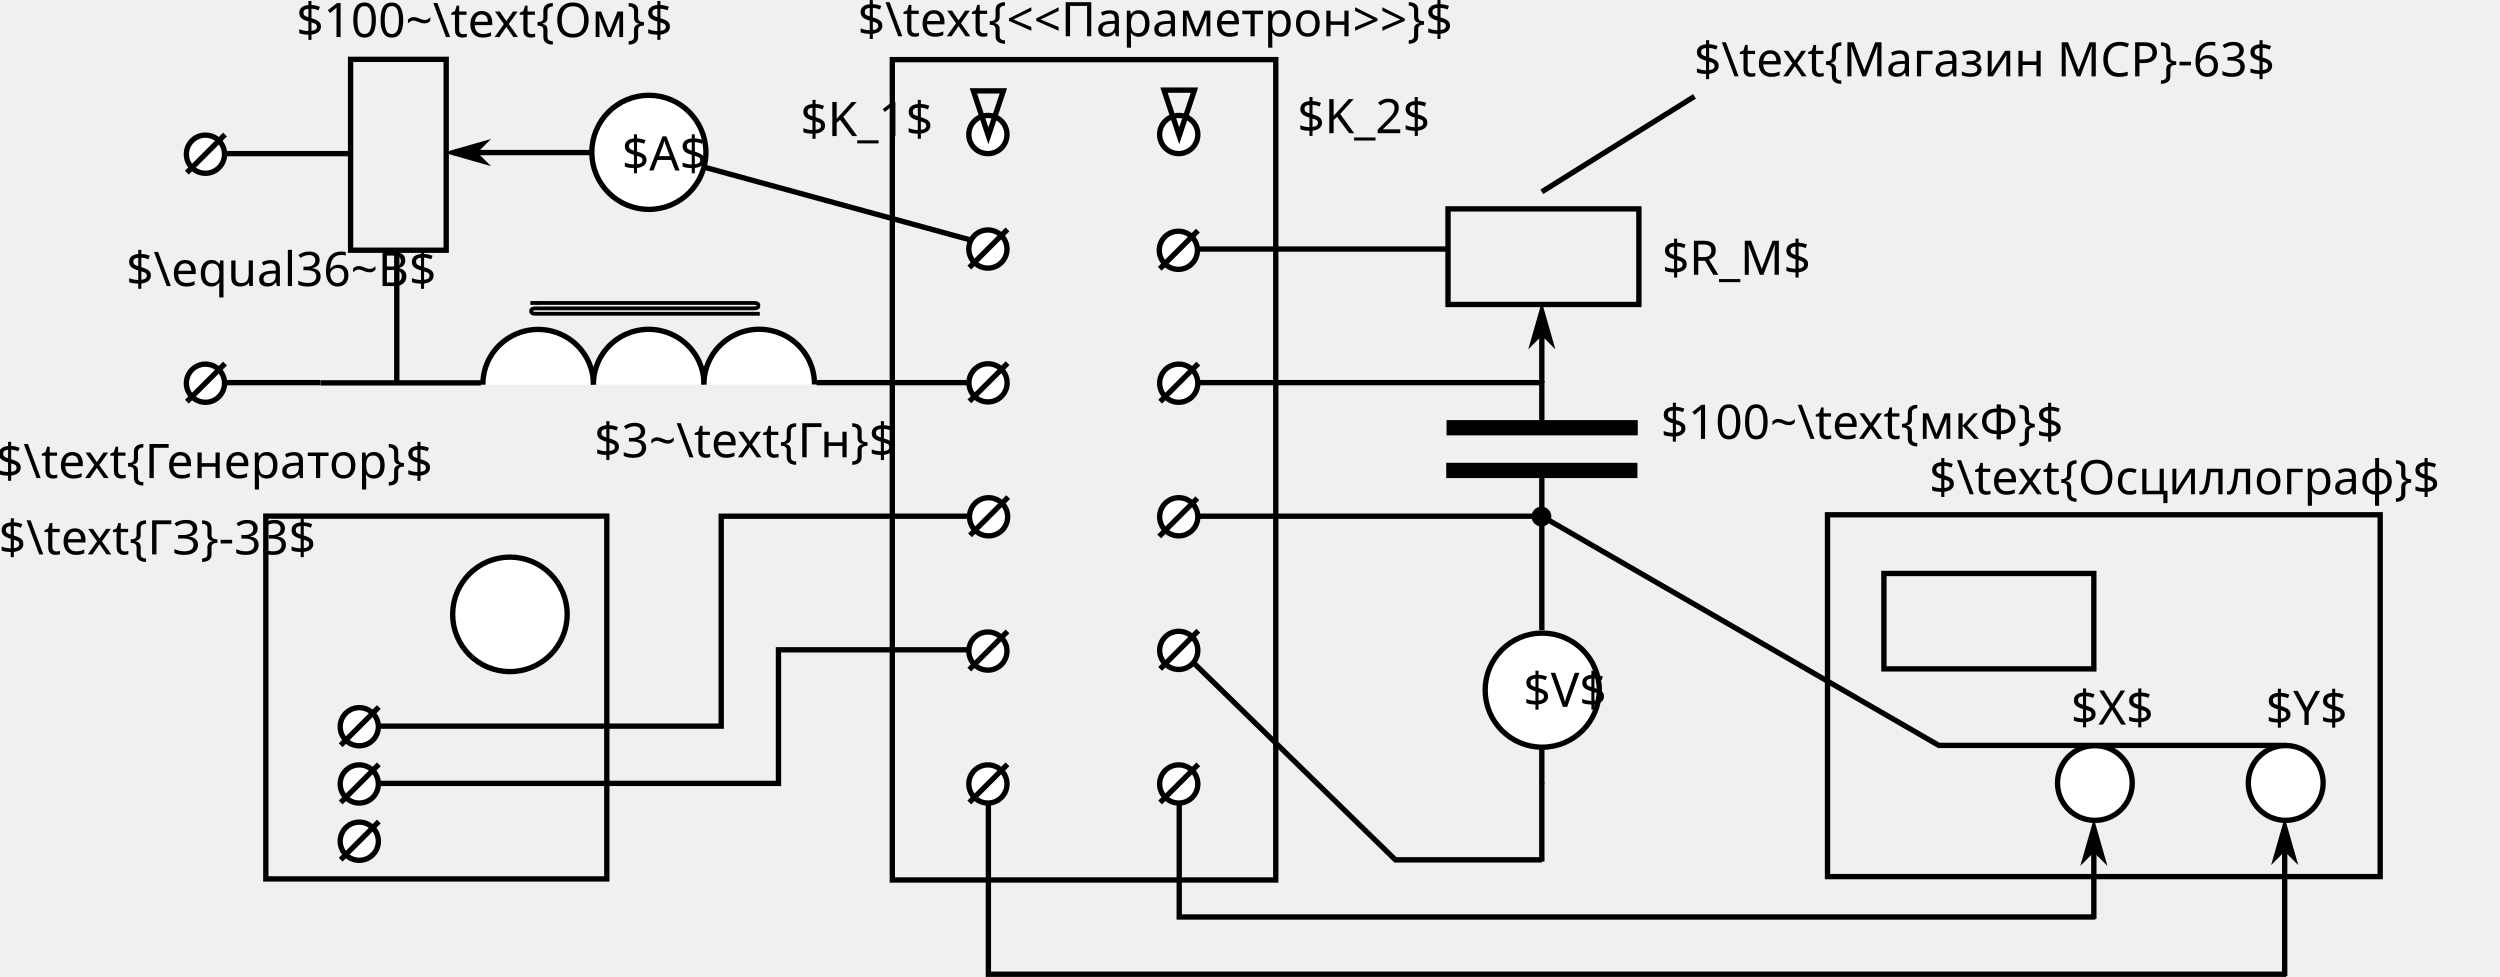
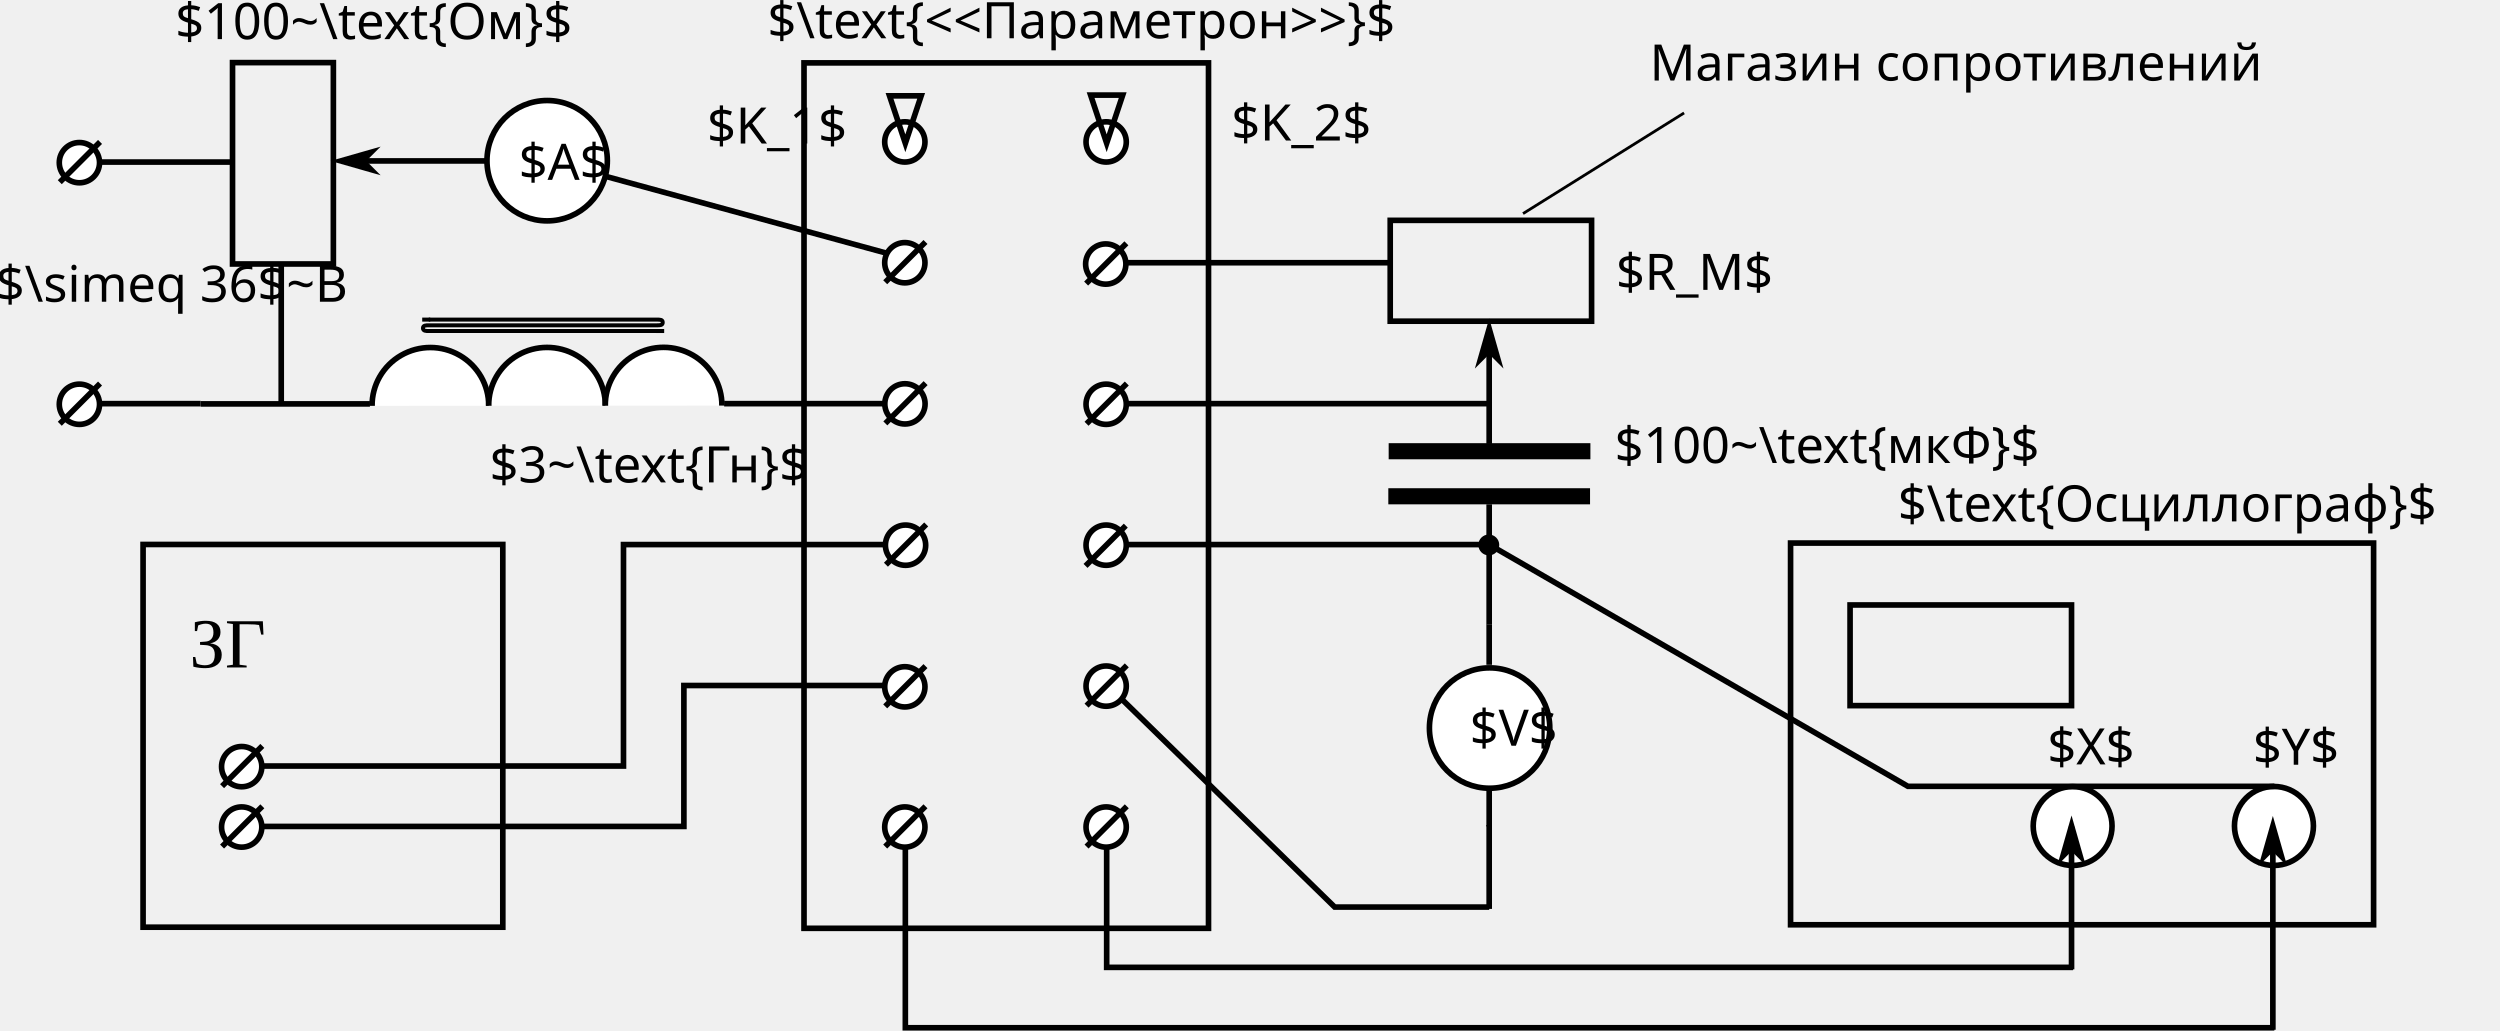
- <svg xmlns="http://www.w3.org/2000/svg" width="131.987mm" height="51.536mm" viewBox="0 0 467.672 182.607" id="svg7594" version="1.1">
+ <svg xmlns="http://www.w3.org/2000/svg" width="125.114mm" height="51.576mm" viewBox="0 0 443.318 182.748" id="svg7594" version="1.1">
  <defs id="defs7596">
    <marker style="overflow:visible" id="marker10371" refX="0" refY="0" orient="auto">
      <path transform="matrix(-0.4,0,0,-0.4,-4,0)" style="fill:#000000;fill-opacity:1;fill-rule:evenodd;stroke:#000000;stroke-width:1pt;stroke-opacity:1" d="M 0,0 5,-5 -12.5,0 5,5 0,0 Z" id="path10373" />
    </marker>
    <marker orient="auto" refY="0" refX="0" id="marker10339" style="overflow:visible">
      <path id="path10341" d="M 0,0 5,-5 -12.5,0 5,5 0,0 Z" style="fill:#000000;fill-opacity:1;fill-rule:evenodd;stroke:#000000;stroke-width:1pt;stroke-opacity:1" transform="matrix(-0.4,0,0,-0.4,-4,0)" />
    </marker>
    <marker orient="auto" refY="0" refX="0" id="marker9867" style="overflow:visible">
      <path id="path9869" d="M 0,0 5,-5 -12.5,0 5,5 0,0 Z" style="fill:#000000;fill-opacity:1;fill-rule:evenodd;stroke:#000000;stroke-width:1pt;stroke-opacity:1" transform="matrix(-0.4,0,0,-0.4,-4,0)" />
    </marker>
    <marker style="overflow:visible" id="marker9456" refX="0" refY="0" orient="auto">
      <path transform="matrix(-0.4,0,0,-0.4,-4,0)" style="fill:#000000;fill-opacity:1;fill-rule:evenodd;stroke:#000000;stroke-width:1pt;stroke-opacity:1" d="M 0,0 5,-5 -12.5,0 5,5 0,0 Z" id="path9458" />
    </marker>
    <marker orient="auto" refY="0" refX="0" id="Arrow1Mend" style="overflow:visible">
      <path id="path5498" d="M 0,0 5,-5 -12.5,0 5,5 0,0 Z" style="fill:#000000;fill-opacity:1;fill-rule:evenodd;stroke:#000000;stroke-width:1pt;stroke-opacity:1" transform="matrix(-0.4,0,0,-0.4,-4,0)" />
    </marker>
  </defs>
-   <g id="layer1" transform="translate(4.79262,-135.2579)">
+   <g id="layer1" transform="translate(-19.56147,-135.2579)">
    <path style="fill:none;fill-rule:evenodd;stroke:#000000;stroke-width:1;stroke-linecap:butt;stroke-linejoin:miter;stroke-miterlimit:4;stroke-dasharray:none;stroke-opacity:1" d="m 162.134,146.408 71.728,0 0,153.464 -71.728,0 z" id="path8182" />
    <circle style="opacity:1;fill:#ffffff;fill-opacity:1;stroke:#000000;stroke-width:1;stroke-linejoin:miter;stroke-miterlimit:4;stroke-dasharray:none;stroke-dashoffset:0;stroke-opacity:1" id="path8184" cx="180.013" cy="181.845" r="3.57" />
-     <path style="fill:none;fill-rule:evenodd;stroke:#000000;stroke-width:1;stroke-linecap:butt;stroke-linejoin:miter;stroke-opacity:1;stroke-miterlimit:4;stroke-dasharray:none" d="m 176.533,185.307 7.14,-7.14" id="path8186" />
+     <path style="fill:none;fill-rule:evenodd;stroke:#000000;stroke-width:1;stroke-linecap:butt;stroke-linejoin:miter;stroke-miterlimit:4;stroke-dasharray:none;stroke-opacity:1" d="m 176.533,185.307 7.14,-7.14" id="path8186" />
    <circle style="opacity:1;fill:#ffffff;fill-opacity:1;stroke:#000000;stroke-width:1;stroke-linejoin:miter;stroke-miterlimit:4;stroke-dasharray:none;stroke-dashoffset:0;stroke-opacity:1" id="path8184-9" cx="180.035" cy="206.874" r="3.57" />
-     <path style="fill:none;fill-rule:evenodd;stroke:#000000;stroke-width:1;stroke-linecap:butt;stroke-linejoin:miter;stroke-opacity:1;stroke-miterlimit:4;stroke-dasharray:none" d="m 176.555,210.336 7.14,-7.14" id="path8186-7" />
+     <path style="fill:none;fill-rule:evenodd;stroke:#000000;stroke-width:1;stroke-linecap:butt;stroke-linejoin:miter;stroke-miterlimit:4;stroke-dasharray:none;stroke-opacity:1" d="m 176.555,210.336 7.14,-7.14" id="path8186-7" />
    <circle style="opacity:1;fill:#ffffff;fill-opacity:1;stroke:#000000;stroke-width:1;stroke-linejoin:miter;stroke-miterlimit:4;stroke-dasharray:none;stroke-dashoffset:0;stroke-opacity:1" id="path8184-3" cx="180.14" cy="231.933" r="3.57" />
-     <path style="fill:none;fill-rule:evenodd;stroke:#000000;stroke-width:1;stroke-linecap:butt;stroke-linejoin:miter;stroke-opacity:1;stroke-miterlimit:4;stroke-dasharray:none" d="m 176.661,235.395 7.14,-7.14" id="path8186-6" />
+     <path style="fill:none;fill-rule:evenodd;stroke:#000000;stroke-width:1;stroke-linecap:butt;stroke-linejoin:miter;stroke-miterlimit:4;stroke-dasharray:none;stroke-opacity:1" d="m 176.661,235.395 7.14,-7.14" id="path8186-6" />
    <circle style="opacity:1;fill:#ffffff;fill-opacity:1;stroke:#000000;stroke-width:1;stroke-linejoin:miter;stroke-miterlimit:4;stroke-dasharray:none;stroke-dashoffset:0;stroke-opacity:1" id="path8184-1" cx="180.013" cy="257.051" r="3.57" />
-     <path style="fill:none;fill-rule:evenodd;stroke:#000000;stroke-width:1;stroke-linecap:butt;stroke-linejoin:miter;stroke-opacity:1;stroke-miterlimit:4;stroke-dasharray:none" d="m 176.533,260.513 7.14,-7.14" id="path8186-2" />
+     <path style="fill:none;fill-rule:evenodd;stroke:#000000;stroke-width:1;stroke-linecap:butt;stroke-linejoin:miter;stroke-miterlimit:4;stroke-dasharray:none;stroke-opacity:1" d="m 176.533,260.513 7.14,-7.14" id="path8186-2" />
    <circle style="opacity:1;fill:#ffffff;fill-opacity:1;stroke:#000000;stroke-width:1;stroke-linejoin:miter;stroke-miterlimit:4;stroke-dasharray:none;stroke-dashoffset:0;stroke-opacity:1" id="path8184-93" cx="180.013" cy="281.913" r="3.57" />
-     <path style="fill:none;fill-rule:evenodd;stroke:#000000;stroke-width:1;stroke-linecap:butt;stroke-linejoin:miter;stroke-opacity:1;stroke-miterlimit:4;stroke-dasharray:none" d="m 176.533,285.376 7.14,-7.14" id="path8186-1" />
+     <path style="fill:none;fill-rule:evenodd;stroke:#000000;stroke-width:1;stroke-linecap:butt;stroke-linejoin:miter;stroke-miterlimit:4;stroke-dasharray:none;stroke-opacity:1" d="m 176.533,285.376 7.14,-7.14" id="path8186-1" />
    <circle style="opacity:1;fill:#ffffff;fill-opacity:1;stroke:#000000;stroke-width:1;stroke-linejoin:miter;stroke-miterlimit:4;stroke-dasharray:none;stroke-dashoffset:0;stroke-opacity:1" id="path8184-94" cx="215.641" cy="182.079" r="3.57" />
-     <path style="fill:none;fill-rule:evenodd;stroke:#000000;stroke-width:1;stroke-linecap:butt;stroke-linejoin:miter;stroke-opacity:1;stroke-miterlimit:4;stroke-dasharray:none" d="m 212.161,185.541 7.14,-7.14" id="path8186-78" />
+     <path style="fill:none;fill-rule:evenodd;stroke:#000000;stroke-width:1;stroke-linecap:butt;stroke-linejoin:miter;stroke-miterlimit:4;stroke-dasharray:none;stroke-opacity:1" d="m 212.161,185.541 7.14,-7.14" id="path8186-78" />
    <circle style="opacity:1;fill:#ffffff;fill-opacity:1;stroke:#000000;stroke-width:1;stroke-linejoin:miter;stroke-miterlimit:4;stroke-dasharray:none;stroke-dashoffset:0;stroke-opacity:1" id="path8184-4" cx="215.713" cy="206.943" r="3.57" />
-     <path style="fill:none;fill-rule:evenodd;stroke:#000000;stroke-width:1;stroke-linecap:butt;stroke-linejoin:miter;stroke-opacity:1;stroke-miterlimit:4;stroke-dasharray:none" d="m 212.233,210.405 7.14,-7.14" id="path8186-5" />
+     <path style="fill:none;fill-rule:evenodd;stroke:#000000;stroke-width:1;stroke-linecap:butt;stroke-linejoin:miter;stroke-miterlimit:4;stroke-dasharray:none;stroke-opacity:1" d="m 212.233,210.405 7.14,-7.14" id="path8186-5" />
    <circle style="opacity:1;fill:#ffffff;fill-opacity:1;stroke:#000000;stroke-width:1;stroke-linejoin:miter;stroke-miterlimit:4;stroke-dasharray:none;stroke-dashoffset:0;stroke-opacity:1" id="path8184-0" cx="-215.713" cy="-231.93" r="3.57" transform="scale(-1,-1)" />
-     <path style="fill:none;fill-rule:evenodd;stroke:#000000;stroke-width:1;stroke-linecap:butt;stroke-linejoin:miter;stroke-opacity:1;stroke-miterlimit:4;stroke-dasharray:none" d="m 219.193,228.468 -7.14,7.14" id="path8186-3" />
+     <path style="fill:none;fill-rule:evenodd;stroke:#000000;stroke-width:1;stroke-linecap:butt;stroke-linejoin:miter;stroke-miterlimit:4;stroke-dasharray:none;stroke-opacity:1" d="m 219.193,228.468 -7.14,7.14" id="path8186-3" />
    <circle style="opacity:1;fill:#ffffff;fill-opacity:1;stroke:#000000;stroke-width:1;stroke-linejoin:miter;stroke-miterlimit:4;stroke-dasharray:none;stroke-dashoffset:0;stroke-opacity:1" id="path8184-6" cx="215.713" cy="256.923" r="3.57" />
-     <path style="fill:none;fill-rule:evenodd;stroke:#000000;stroke-width:1;stroke-linecap:butt;stroke-linejoin:miter;stroke-opacity:1;stroke-miterlimit:4;stroke-dasharray:none" d="m 212.233,260.385 7.14,-7.14" id="path8186-10" />
+     <path style="fill:none;fill-rule:evenodd;stroke:#000000;stroke-width:1;stroke-linecap:butt;stroke-linejoin:miter;stroke-miterlimit:4;stroke-dasharray:none;stroke-opacity:1" d="m 212.233,260.385 7.14,-7.14" id="path8186-10" />
    <circle style="opacity:1;fill:#ffffff;fill-opacity:1;stroke:#000000;stroke-width:1;stroke-linejoin:miter;stroke-miterlimit:4;stroke-dasharray:none;stroke-dashoffset:0;stroke-opacity:1" id="path8184-63" cx="215.713" cy="281.913" r="3.57" />
-     <path style="fill:none;fill-rule:evenodd;stroke:#000000;stroke-width:1;stroke-linecap:butt;stroke-linejoin:miter;stroke-opacity:1;stroke-miterlimit:4;stroke-dasharray:none" d="m 212.233,285.376 7.14,-7.14" id="path8186-20" />
+     <path style="fill:none;fill-rule:evenodd;stroke:#000000;stroke-width:1;stroke-linecap:butt;stroke-linejoin:miter;stroke-miterlimit:4;stroke-dasharray:none;stroke-opacity:1" d="m 212.233,285.376 7.14,-7.14" id="path8186-20" />
    <circle style="opacity:1;fill:#ffffff;fill-opacity:1;stroke:#000000;stroke-width:1;stroke-linejoin:miter;stroke-miterlimit:4;stroke-dasharray:none;stroke-dashoffset:0;stroke-opacity:1" id="path8184-61" cx="180.013" cy="160.425" r="3.57" />
    <circle style="opacity:1;fill:#ffffff;fill-opacity:1;stroke:#000000;stroke-width:1;stroke-linejoin:miter;stroke-miterlimit:4;stroke-dasharray:none;stroke-dashoffset:0;stroke-opacity:1" id="path8184-5" cx="215.713" cy="160.425" r="3.57" />
    <path style="fill:none;fill-rule:evenodd;stroke:#000000;stroke-width:1;stroke-linecap:butt;stroke-linejoin:miter;stroke-miterlimit:4;stroke-dasharray:none;stroke-opacity:1" d="m 180.103,160.667 2.805,-8.414 -5.609,0 z" id="path8291" />
    <path style="fill:none;fill-rule:evenodd;stroke:#000000;stroke-width:1;stroke-linecap:butt;stroke-linejoin:miter;stroke-miterlimit:4;stroke-dasharray:none;stroke-opacity:1" d="m 215.803,160.654 2.844,-8.533 -5.689,0 z" id="path8293" />
-     <path style="fill:none;fill-rule:evenodd;stroke:#000000;stroke-width:1;stroke-linecap:butt;stroke-linejoin:miter;stroke-opacity:1;stroke-miterlimit:4;stroke-dasharray:none" d="m 108.722,231.806 -63.789,0 0,67.869 63.789,0 z" id="path8295" />
-     <circle style="opacity:1;fill:#ffffff;fill-opacity:1;stroke:#000000;stroke-width:1;stroke-linejoin:miter;stroke-miterlimit:4;stroke-dasharray:none;stroke-dashoffset:0;stroke-opacity:1" id="path8297" cx="90.597" cy="250.185" r="10.71" />
-     <circle style="opacity:1;fill:#ffffff;fill-opacity:1;stroke:#000000;stroke-width:1;stroke-linejoin:miter;stroke-miterlimit:4;stroke-dasharray:none;stroke-dashoffset:0;stroke-opacity:1" id="path8184-93-6" cx="62.418" cy="292.623" r="3.57" />
-     <path style="fill:none;fill-rule:evenodd;stroke:#000000;stroke-width:1;stroke-linecap:butt;stroke-linejoin:miter;stroke-opacity:1;stroke-miterlimit:4;stroke-dasharray:none" d="m 58.939,296.086 7.14,-7.14" id="path8186-1-5" />
+     <path style="fill:none;fill-rule:evenodd;stroke:#000000;stroke-width:1;stroke-linecap:butt;stroke-linejoin:miter;stroke-miterlimit:4;stroke-dasharray:none;stroke-opacity:1" d="m 108.722,231.806 -63.789,0 0,67.869 63.789,0 z" id="path8295" />
    <circle style="opacity:1;fill:#ffffff;fill-opacity:1;stroke:#000000;stroke-width:1;stroke-linejoin:miter;stroke-miterlimit:4;stroke-dasharray:none;stroke-dashoffset:0;stroke-opacity:1" id="path8184-93-69" cx="62.418" cy="281.913" r="3.57" />
-     <path style="fill:none;fill-rule:evenodd;stroke:#000000;stroke-width:1;stroke-linecap:butt;stroke-linejoin:miter;stroke-opacity:1;stroke-miterlimit:4;stroke-dasharray:none" d="m 58.939,285.376 7.14,-7.14" id="path8186-1-3" />
+     <path style="fill:none;fill-rule:evenodd;stroke:#000000;stroke-width:1;stroke-linecap:butt;stroke-linejoin:miter;stroke-miterlimit:4;stroke-dasharray:none;stroke-opacity:1" d="m 58.939,285.376 7.14,-7.14" id="path8186-1-3" />
    <circle style="opacity:1;fill:#ffffff;fill-opacity:1;stroke:#000000;stroke-width:1;stroke-linejoin:miter;stroke-miterlimit:4;stroke-dasharray:none;stroke-dashoffset:0;stroke-opacity:1" id="path8184-93-7" cx="62.418" cy="271.203" r="3.57" />
-     <path style="fill:none;fill-rule:evenodd;stroke:#000000;stroke-width:1;stroke-linecap:butt;stroke-linejoin:miter;stroke-opacity:1;stroke-miterlimit:4;stroke-dasharray:none" d="m 58.939,274.665 7.14,-7.14" id="path8186-1-4" />
-     <path style="fill:none;fill-rule:evenodd;stroke:#000000;stroke-width:1;stroke-linecap:butt;stroke-linejoin:miter;stroke-opacity:1;stroke-miterlimit:4;stroke-dasharray:none" d="m 65.862,281.806 74.971,0 0,-24.99 35.7,0" id="path8347" />
-     <path style="fill:none;fill-rule:evenodd;stroke:#000000;stroke-width:1;stroke-linecap:butt;stroke-linejoin:miter;stroke-opacity:1;stroke-miterlimit:4;stroke-dasharray:none" d="m 65.862,271.095 64.261,0 0,-39.27 46.41,0" id="path8349" />
-     <path style="fill:none;fill-rule:evenodd;stroke:#000000;stroke-width:1;stroke-linecap:butt;stroke-linejoin:miter;stroke-opacity:1;stroke-miterlimit:4;stroke-dasharray:none" d="m 440.464,231.557 -103.387,0 0,67.686 103.387,0 z" id="path8295-5" />
-     <path style="fill:none;fill-rule:evenodd;stroke:#000000;stroke-width:1;stroke-linecap:butt;stroke-linejoin:miter;stroke-opacity:1;stroke-miterlimit:4;stroke-dasharray:none" d="m 347.629,242.535 39.27,0 0,17.85 -39.27,0 z" id="path8366" />
+     <path style="fill:none;fill-rule:evenodd;stroke:#000000;stroke-width:1;stroke-linecap:butt;stroke-linejoin:miter;stroke-miterlimit:4;stroke-dasharray:none;stroke-opacity:1" d="m 58.939,274.665 7.14,-7.14" id="path8186-1-4" />
+     <path style="fill:none;fill-rule:evenodd;stroke:#000000;stroke-width:1;stroke-linecap:butt;stroke-linejoin:miter;stroke-miterlimit:4;stroke-dasharray:none;stroke-opacity:1" d="m 65.862,281.806 74.971,0 0,-24.99 35.7,0" id="path8347" />
+     <path style="fill:none;fill-rule:evenodd;stroke:#000000;stroke-width:1;stroke-linecap:butt;stroke-linejoin:miter;stroke-miterlimit:4;stroke-dasharray:none;stroke-opacity:1" d="m 65.862,271.095 64.261,0 0,-39.27 46.41,0" id="path8349" />
+     <path style="fill:none;fill-rule:evenodd;stroke:#000000;stroke-width:1;stroke-linecap:butt;stroke-linejoin:miter;stroke-miterlimit:4;stroke-dasharray:none;stroke-opacity:1" d="m 440.464,231.557 -103.387,0 0,67.686 103.387,0 z" id="path8295-5" />
+     <path style="fill:none;fill-rule:evenodd;stroke:#000000;stroke-width:1;stroke-linecap:butt;stroke-linejoin:miter;stroke-miterlimit:4;stroke-dasharray:none;stroke-opacity:1" d="m 347.629,242.535 39.27,0 0,17.85 -39.27,0 z" id="path8366" />
    <circle style="opacity:1;fill:#ffffff;fill-opacity:1;stroke:#000000;stroke-width:1;stroke-linejoin:miter;stroke-miterlimit:4;stroke-dasharray:none;stroke-dashoffset:0;stroke-opacity:1" id="path8184-93-2" cx="422.794" cy="281.722" r="7.001" />
    <circle style="opacity:1;fill:#ffffff;fill-opacity:1;stroke:#000000;stroke-width:1;stroke-linejoin:miter;stroke-miterlimit:4;stroke-dasharray:none;stroke-dashoffset:0;stroke-opacity:1" id="path8184-93-2-5" cx="387.094" cy="281.733" r="6.991" />
-     <path style="fill:none;fill-rule:evenodd;stroke:#000000;stroke-width:1;stroke-linecap:butt;stroke-linejoin:miter;stroke-miterlimit:4;stroke-dasharray:none;stroke-opacity:1;marker-end:url(#Arrow1Mend)" d="m 422.6,317.864 0,-27.697" id="path8600" />
-     <path style="fill:none;fill-rule:evenodd;stroke:#000000;stroke-width:1;stroke-linecap:butt;stroke-linejoin:miter;stroke-miterlimit:4;stroke-dasharray:none;stroke-opacity:1;marker-end:url(#marker9456)" d="m 386.9,307.154 0,-16.821" id="path9448" />
-     <path style="fill:none;fill-rule:evenodd;stroke:#000000;stroke-width:1;stroke-linecap:butt;stroke-linejoin:miter;stroke-opacity:1;stroke-miterlimit:4;stroke-dasharray:none" d="m 387.165,306.796 -171.361,0 0,-21.42" id="path9798" />
-     <path style="fill:none;fill-rule:evenodd;stroke:#000000;stroke-width:1;stroke-linecap:butt;stroke-linejoin:miter;stroke-opacity:1;stroke-miterlimit:4;stroke-dasharray:none" d="m 422.865,317.506 -242.762,0 0,-32.13" id="path9800" />
+     <path style="fill:none;fill-rule:evenodd;stroke:#000000;stroke-width:1;stroke-linecap:butt;stroke-linejoin:miter;stroke-miterlimit:4;stroke-dasharray:none;stroke-opacity:1;marker-end:url(#Arrow1Mend)" d="m 422.6,317.864 0,-35.947" id="path8600" />
+     <path style="fill:none;fill-rule:evenodd;stroke:#000000;stroke-width:1;stroke-linecap:butt;stroke-linejoin:miter;stroke-miterlimit:4;stroke-dasharray:none;stroke-opacity:1;marker-end:url(#marker9456)" d="m 386.9,307.154 0,-25.321" id="path9448" />
+     <path style="fill:none;fill-rule:evenodd;stroke:#000000;stroke-width:1;stroke-linecap:butt;stroke-linejoin:miter;stroke-miterlimit:4;stroke-dasharray:none;stroke-opacity:1" d="m 387.165,306.796 -171.361,0 0,-21.42" id="path9798" />
+     <path style="fill:none;fill-rule:evenodd;stroke:#000000;stroke-width:1;stroke-linecap:butt;stroke-linejoin:miter;stroke-miterlimit:4;stroke-dasharray:none;stroke-opacity:1" d="m 422.865,317.506 -242.762,0 0,-32.13" id="path9800" />
    <circle id="path9816" style="fill:#000000;stroke:none;stroke-width:1;stroke-miterlimit:4;stroke-dasharray:none" cx="283.567" cy="231.892" r="1.852" />
-     <path style="fill:none;fill-rule:evenodd;stroke:#000000;stroke-width:1;stroke-linecap:butt;stroke-linejoin:miter;stroke-opacity:1;stroke-miterlimit:4;stroke-dasharray:none" d="m 283.634,231.825 74.257,42.872 64.975,0" id="path9818" />
-     <path style="fill:none;fill-rule:evenodd;stroke:#000000;stroke-width:1;stroke-linecap:butt;stroke-linejoin:miter;stroke-opacity:1;stroke-miterlimit:4;stroke-dasharray:none" d="m 219.373,231.825 64.261,0" id="path9826" />
+     <path style="fill:none;fill-rule:evenodd;stroke:#000000;stroke-width:1;stroke-linecap:butt;stroke-linejoin:miter;stroke-miterlimit:4;stroke-dasharray:none;stroke-opacity:1" d="m 283.634,231.825 74.257,42.872 64.975,0" id="path9818" />
+     <path style="fill:none;fill-rule:evenodd;stroke:#000000;stroke-width:1;stroke-linecap:butt;stroke-linejoin:miter;stroke-miterlimit:4;stroke-dasharray:none;stroke-opacity:1" d="m 219.373,231.825 64.261,0" id="path9826" />
    <path style="fill:none;fill-rule:evenodd;stroke:#000000;stroke-width:1;stroke-linecap:butt;stroke-linejoin:miter;stroke-miterlimit:4;stroke-dasharray:none;stroke-opacity:1" d="m 283.634,296.433 0,-14.88" id="path9828" />
-     <path style="fill:none;fill-rule:evenodd;stroke:#000000;stroke-width:1;stroke-linecap:butt;stroke-linejoin:miter;stroke-opacity:1;stroke-miterlimit:4;stroke-dasharray:none" d="m 283.634,246.034 0,-14.209" id="path9830" />
-     <path style="fill:none;fill-rule:evenodd;stroke:#000000;stroke-width:1;stroke-linecap:butt;stroke-linejoin:miter;stroke-opacity:1;stroke-miterlimit:4;stroke-dasharray:none" d="m 219.373,206.835 64.261,0" id="path9832" />
-     <path style="fill:none;fill-rule:evenodd;stroke:#000000;stroke-width:1;stroke-linecap:butt;stroke-linejoin:miter;stroke-opacity:1;stroke-miterlimit:4;stroke-dasharray:none" d="m 283.634,224.685 0,7.14" id="path9834" />
-     <path style="fill:none;fill-rule:evenodd;stroke:#000000;stroke-width:1;stroke-linecap:butt;stroke-linejoin:miter;stroke-opacity:1;stroke-miterlimit:4;stroke-dasharray:none" d="m 283.634,213.975 0,-7.495" id="path9836" />
+     <path style="fill:none;fill-rule:evenodd;stroke:#000000;stroke-width:1;stroke-linecap:butt;stroke-linejoin:miter;stroke-miterlimit:4;stroke-dasharray:none;stroke-opacity:1" d="m 283.634,246.034 0,-14.209" id="path9830" />
+     <path style="fill:none;fill-rule:evenodd;stroke:#000000;stroke-width:1;stroke-linecap:butt;stroke-linejoin:miter;stroke-miterlimit:4;stroke-dasharray:none;stroke-opacity:1" d="m 219.373,206.835 64.261,0" id="path9832" />
+     <path style="fill:none;fill-rule:evenodd;stroke:#000000;stroke-width:1;stroke-linecap:butt;stroke-linejoin:miter;stroke-miterlimit:4;stroke-dasharray:none;stroke-opacity:1" d="m 283.634,224.685 0,7.14" id="path9834" />
+     <path style="fill:none;fill-rule:evenodd;stroke:#000000;stroke-width:1;stroke-linecap:butt;stroke-linejoin:miter;stroke-miterlimit:4;stroke-dasharray:none;stroke-opacity:1" d="m 283.634,213.975 0,-7.495" id="path9836" />
    <path style="fill:none;fill-rule:evenodd;stroke:#000000;stroke-width:2.856;stroke-linecap:butt;stroke-linejoin:miter;stroke-miterlimit:4;stroke-dasharray:none;stroke-opacity:1" d="m 265.811,215.273 35.772,0" id="path9838" />
    <path style="fill:none;fill-rule:evenodd;stroke:#000000;stroke-width:2.856;stroke-linecap:butt;stroke-linejoin:miter;stroke-miterlimit:4;stroke-dasharray:none;stroke-opacity:1" d="m 265.748,223.261 35.772,0" id="path9840" />
    <path style="fill:none;fill-rule:evenodd;stroke:#000000;stroke-width:1;stroke-linecap:butt;stroke-linejoin:miter;stroke-miterlimit:4;stroke-dasharray:none;stroke-opacity:1" d="m 266.085,174.331 35.706,0 0,17.883 -35.706,0 z" id="path8366-4" />
-     <path style="fill:none;fill-rule:evenodd;stroke:#000000;stroke-width:1;stroke-linecap:butt;stroke-linejoin:miter;stroke-opacity:1;stroke-miterlimit:4;stroke-dasharray:none" d="m 219.373,181.845 46.41,0" id="path9857" />
+     <path style="fill:none;fill-rule:evenodd;stroke:#000000;stroke-width:1;stroke-linecap:butt;stroke-linejoin:miter;stroke-miterlimit:4;stroke-dasharray:none;stroke-opacity:1" d="m 219.373,181.845 46.41,0" id="path9857" />
    <path style="fill:none;fill-rule:evenodd;stroke:#000000;stroke-width:1;stroke-linecap:butt;stroke-linejoin:miter;stroke-miterlimit:4;stroke-dasharray:none;stroke-opacity:1;marker-end:url(#marker9867)" d="m 283.634,206.835 0,-13.14" id="path9859" />
    <path style="opacity:1;fill:#ffffff;fill-opacity:1;stroke:#000000;stroke-width:1;stroke-linejoin:miter;stroke-miterlimit:4;stroke-dasharray:none;stroke-dashoffset:0;stroke-opacity:1" id="path10071" d="m -106.221,207.214 a 10.34,10.254 0 0 1 5.15,-8.948 10.34,10.254 0 0 1 10.389,0.006 10.34,10.254 0 0 1 5.14,8.954" transform="scale(-1,1)" />
    <path style="opacity:1;fill:#ffffff;fill-opacity:1;stroke:#000000;stroke-width:1;stroke-linejoin:miter;stroke-miterlimit:4;stroke-dasharray:none;stroke-dashoffset:0;stroke-opacity:1" id="path10071-7" d="m -126.901,207.197 a 10.34,10.254 0 0 1 5.15,-8.948 10.34,10.254 0 0 1 10.389,0.006 10.34,10.254 0 0 1 5.14,8.954" transform="scale(-1,1)" />
    <path style="opacity:1;fill:#ffffff;fill-opacity:1;stroke:#000000;stroke-width:1;stroke-linejoin:miter;stroke-miterlimit:4;stroke-dasharray:none;stroke-dashoffset:0;stroke-opacity:1" id="path10071-4" d="m -147.575,207.183 a 10.34,10.254 0 0 1 5.15,-8.948 10.34,10.254 0 0 1 10.389,0.006 10.34,10.254 0 0 1 5.14,8.954" transform="scale(-1,1)" />
-     <path style="fill:none;fill-rule:evenodd;stroke:#000000;stroke-width:1;stroke-linecap:butt;stroke-linejoin:miter;stroke-opacity:1;stroke-miterlimit:4;stroke-dasharray:none" d="m 176.533,206.835 -28.56,0" id="path10096" />
+     <path style="fill:none;fill-rule:evenodd;stroke:#000000;stroke-width:1;stroke-linecap:butt;stroke-linejoin:miter;stroke-miterlimit:4;stroke-dasharray:none;stroke-opacity:1" d="m 176.533,206.835 -28.56,0" id="path10096" />
    <path style="fill:none;fill-rule:evenodd;stroke:#000000;stroke-width:1;stroke-linecap:butt;stroke-linejoin:miter;stroke-miterlimit:4;stroke-dasharray:none;stroke-opacity:1" d="m 85.157,206.879 -29.988,0" id="path10096-4" />
    <path style="fill:none;fill-rule:evenodd;stroke:#000000;stroke-width:1;stroke-linecap:butt;stroke-linejoin:miter;stroke-miterlimit:4;stroke-dasharray:none;stroke-opacity:1" d="m 78.677,146.361 0,35.706 -17.883,0 0,-35.706 z" id="path8366-4-3" />
    <circle style="opacity:1;fill:#ffffff;fill-opacity:1;stroke:#000000;stroke-width:1;stroke-linejoin:miter;stroke-miterlimit:4;stroke-dasharray:none;stroke-dashoffset:0;stroke-opacity:1" id="path9806-0" cx="116.588" cy="163.754" r="10.673" />
    <path style="fill:none;fill-rule:evenodd;stroke:#000000;stroke-width:1;stroke-linecap:butt;stroke-linejoin:miter;stroke-miterlimit:4;stroke-dasharray:none;stroke-opacity:1" d="M 177.073,180.235 127.009,166.541" id="path10153" />
-     <path style="fill:none;fill-rule:evenodd;stroke:#000000;stroke-width:1;stroke-linecap:butt;stroke-linejoin:miter;stroke-opacity:1;marker-end:url(#marker10371);stroke-miterlimit:4;stroke-dasharray:none" d="m 105.846,163.795 -25.704,0" id="path10363" />
+     <path style="fill:none;fill-rule:evenodd;stroke:#000000;stroke-width:1;stroke-linecap:butt;stroke-linejoin:miter;stroke-miterlimit:4;stroke-dasharray:none;stroke-opacity:1;marker-end:url(#marker10371)" d="m 105.846,163.795 -25.704,0" id="path10363" />
    <path style="fill:none;fill-rule:evenodd;stroke:#000000;stroke-width:0.714;stroke-linecap:butt;stroke-linejoin:miter;stroke-miterlimit:4;stroke-dasharray:none;stroke-opacity:1" d="m 95.591,191.932 40.489,0 c 0.506,0 1.012,0 0.996,0.498 0.016,0.514 -0.49,0.514 -0.996,0.514 l -40.489,0 c -0.506,0 -1.012,0 -1.028,0.498 0.016,0.514 0.522,0.514 1.028,0.514 l 40.489,0" id="path10417" />
-     <path style="fill:none;fill-rule:evenodd;stroke:#000000;stroke-width:0.714;stroke-linecap:butt;stroke-linejoin:miter;stroke-opacity:1;stroke-miterlimit:4;stroke-dasharray:none" d="m 137.338,193.954 -1.428,0" id="path10419" />
+     <path style="fill:none;fill-rule:evenodd;stroke:#000000;stroke-width:0.714;stroke-linecap:butt;stroke-linejoin:miter;stroke-miterlimit:4;stroke-dasharray:none;stroke-opacity:1" d="m 137.338,193.954 -1.428,0" id="path10419" />
    <path style="fill:none;fill-rule:evenodd;stroke:#000000;stroke-width:0.714px;stroke-linecap:butt;stroke-linejoin:miter;stroke-opacity:1" d="m 95.858,191.932 -1.428,0" id="path10419-7" />
-     <path style="fill:none;fill-rule:evenodd;stroke:#000000;stroke-width:1;stroke-linecap:butt;stroke-linejoin:miter;stroke-opacity:1;stroke-miterlimit:4;stroke-dasharray:none" d="m 69.432,181.845 0,24.99" id="path10736" />
-     <path style="fill:none;fill-rule:evenodd;stroke:#000000;stroke-width:1;stroke-linecap:butt;stroke-linejoin:miter;stroke-opacity:1;stroke-miterlimit:4;stroke-dasharray:none" d="m 55.152,206.835 -17.85,0" id="path10738" />
-     <path style="fill:none;fill-rule:evenodd;stroke:#000000;stroke-width:1;stroke-linecap:butt;stroke-linejoin:miter;stroke-opacity:1;stroke-miterlimit:4;stroke-dasharray:none" d="m 60.864,163.995 -23.562,0" id="path10740" />
+     <path style="fill:none;fill-rule:evenodd;stroke:#000000;stroke-width:1;stroke-linecap:butt;stroke-linejoin:miter;stroke-miterlimit:4;stroke-dasharray:none;stroke-opacity:1" d="m 69.432,181.845 0,24.99" id="path10736" />
+     <path style="fill:none;fill-rule:evenodd;stroke:#000000;stroke-width:1;stroke-linecap:butt;stroke-linejoin:miter;stroke-miterlimit:4;stroke-dasharray:none;stroke-opacity:1" d="m 55.152,206.835 -17.85,0" id="path10738" />
+     <path style="fill:none;fill-rule:evenodd;stroke:#000000;stroke-width:1;stroke-linecap:butt;stroke-linejoin:miter;stroke-miterlimit:4;stroke-dasharray:none;stroke-opacity:1" d="m 60.864,163.995 -23.562,0" id="path10740" />
    <circle style="opacity:1;fill:#ffffff;fill-opacity:1;stroke:#000000;stroke-width:1;stroke-linejoin:miter;stroke-miterlimit:4;stroke-dasharray:none;stroke-dashoffset:0;stroke-opacity:1" id="path8184-4-8" cx="33.642" cy="164.102" r="3.57" />
-     <path style="fill:none;fill-rule:evenodd;stroke:#000000;stroke-width:1;stroke-linecap:butt;stroke-linejoin:miter;stroke-opacity:1;stroke-miterlimit:4;stroke-dasharray:none" d="m 30.162,167.565 7.14,-7.14" id="path8186-5-6" />
+     <path style="fill:none;fill-rule:evenodd;stroke:#000000;stroke-width:1;stroke-linecap:butt;stroke-linejoin:miter;stroke-miterlimit:4;stroke-dasharray:none;stroke-opacity:1" d="m 30.162,167.565 7.14,-7.14" id="path8186-5-6" />
    <circle style="opacity:1;fill:#ffffff;fill-opacity:1;stroke:#000000;stroke-width:1;stroke-linejoin:miter;stroke-miterlimit:4;stroke-dasharray:none;stroke-dashoffset:0;stroke-opacity:1" id="path8184-4-88" cx="33.642" cy="206.943" r="3.57" />
-     <path style="fill:none;fill-rule:evenodd;stroke:#000000;stroke-width:1;stroke-linecap:butt;stroke-linejoin:miter;stroke-opacity:1;stroke-miterlimit:4;stroke-dasharray:none" d="m 30.162,210.405 7.14,-7.14" id="path8186-5-4" />
-     <text xml:space="preserve" style="font-style:normal;font-weight:normal;font-size:8.925px;line-height:125%;font-family:sans-serif;letter-spacing:0px;word-spacing:0px;fill:#000000;fill-opacity:1;stroke:none;stroke-width:1;stroke-linecap:butt;stroke-linejoin:miter;stroke-opacity:1;stroke-miterlimit:4;stroke-dasharray:none" x="18.821" y="188.768" id="text10768">
-       <tspan id="tspan10770" x="18.821" y="188.768">$\equal36~B$</tspan>
+     <path style="fill:none;fill-rule:evenodd;stroke:#000000;stroke-width:1;stroke-linecap:butt;stroke-linejoin:miter;stroke-miterlimit:4;stroke-dasharray:none;stroke-opacity:1" d="m 30.162,210.405 7.14,-7.14" id="path8186-5-4" />
+     <text xml:space="preserve" style="font-style:normal;font-weight:normal;font-size:8.925px;line-height:125%;font-family:sans-serif;letter-spacing:0px;word-spacing:0px;fill:#000000;fill-opacity:1;stroke:none;stroke-width:1;stroke-linecap:butt;stroke-linejoin:miter;stroke-miterlimit:4;stroke-dasharray:none;stroke-opacity:1" x="18.821" y="188.768" id="text10768">
+       <tspan id="tspan10770" x="18.821" y="188.768">$\simeq 36$~В</tspan>
    </text>
-     <text xml:space="preserve" style="font-style:normal;font-weight:normal;font-size:8.925px;line-height:125%;font-family:sans-serif;letter-spacing:0px;word-spacing:0px;fill:#000000;fill-opacity:1;stroke:none;stroke-width:1;stroke-linecap:butt;stroke-linejoin:miter;stroke-opacity:1;stroke-miterlimit:4;stroke-dasharray:none" x="50.644" y="142.196" id="text10772">
+     <text xml:space="preserve" style="font-style:normal;font-weight:normal;font-size:8.925px;line-height:125%;font-family:sans-serif;letter-spacing:0px;word-spacing:0px;fill:#000000;fill-opacity:1;stroke:none;stroke-width:1;stroke-linecap:butt;stroke-linejoin:miter;stroke-miterlimit:4;stroke-dasharray:none;stroke-opacity:1" x="50.644" y="142.196" id="text10772">
      <tspan id="tspan10774" x="50.644" y="142.196">$100~\text{Ом}$</tspan>
    </text>
-     <text xml:space="preserve" style="font-style:normal;font-weight:normal;font-size:8.925px;line-height:125%;font-family:sans-serif;letter-spacing:0px;word-spacing:0px;fill:#000000;fill-opacity:1;stroke:none;stroke-width:1;stroke-linecap:butt;stroke-linejoin:miter;stroke-opacity:1;stroke-miterlimit:4;stroke-dasharray:none" x="111.551" y="167.15" id="text10776">
+     <text xml:space="preserve" style="font-style:normal;font-weight:normal;font-size:8.925px;line-height:125%;font-family:sans-serif;letter-spacing:0px;word-spacing:0px;fill:#000000;fill-opacity:1;stroke:none;stroke-width:1;stroke-linecap:butt;stroke-linejoin:miter;stroke-miterlimit:4;stroke-dasharray:none;stroke-opacity:1" x="111.551" y="167.15" id="text10776">
      <tspan id="tspan10778" x="111.551" y="167.15">$A$</tspan>
    </text>
-     <text xml:space="preserve" style="font-style:normal;font-weight:normal;font-size:8.925px;line-height:125%;font-family:sans-serif;letter-spacing:0px;word-spacing:0px;fill:#000000;fill-opacity:1;stroke:none;stroke-width:1;stroke-linecap:butt;stroke-linejoin:miter;stroke-opacity:1;stroke-miterlimit:4;stroke-dasharray:none" x="106.382" y="220.803" id="text10780">
+     <text xml:space="preserve" style="font-style:normal;font-weight:normal;font-size:8.925px;line-height:125%;font-family:sans-serif;letter-spacing:0px;word-spacing:0px;fill:#000000;fill-opacity:1;stroke:none;stroke-width:1;stroke-linecap:butt;stroke-linejoin:miter;stroke-miterlimit:4;stroke-dasharray:none;stroke-opacity:1" x="106.382" y="220.803" id="text10780">
      <tspan id="tspan10782" x="106.382" y="220.803">$3~\text{Гн}$</tspan>
    </text>
-     <text xml:space="preserve" style="font-style:normal;font-weight:normal;font-size:8.925px;line-height:125%;font-family:sans-serif;letter-spacing:0px;word-spacing:0px;fill:#000000;fill-opacity:1;stroke:none;stroke-width:1;stroke-linecap:butt;stroke-linejoin:miter;stroke-opacity:1;stroke-miterlimit:4;stroke-dasharray:none" x="144.944" y="160.708" id="text10784">
+     <text xml:space="preserve" style="font-style:normal;font-weight:normal;font-size:8.925px;line-height:125%;font-family:sans-serif;letter-spacing:0px;word-spacing:0px;fill:#000000;fill-opacity:1;stroke:none;stroke-width:1;stroke-linecap:butt;stroke-linejoin:miter;stroke-miterlimit:4;stroke-dasharray:none;stroke-opacity:1" x="144.944" y="160.708" id="text10784">
      <tspan id="tspan10786" x="144.944" y="160.708">$K_1$</tspan>
    </text>
-     <text xml:space="preserve" style="font-style:normal;font-weight:normal;font-size:8.925px;line-height:125%;font-family:sans-serif;letter-spacing:0px;word-spacing:0px;fill:#000000;fill-opacity:1;stroke:none;stroke-width:1;stroke-linecap:butt;stroke-linejoin:miter;stroke-opacity:1;stroke-miterlimit:4;stroke-dasharray:none" x="237.909" y="160.172" id="text10784-3">
+     <text xml:space="preserve" style="font-style:normal;font-weight:normal;font-size:8.925px;line-height:125%;font-family:sans-serif;letter-spacing:0px;word-spacing:0px;fill:#000000;fill-opacity:1;stroke:none;stroke-width:1;stroke-linecap:butt;stroke-linejoin:miter;stroke-miterlimit:4;stroke-dasharray:none;stroke-opacity:1" x="237.909" y="160.172" id="text10784-3">
      <tspan id="tspan10786-1" x="237.909" y="160.172">$K_2$</tspan>
    </text>
-     <text xml:space="preserve" style="font-style:normal;font-weight:normal;font-size:8.925px;line-height:125%;font-family:sans-serif;letter-spacing:0px;word-spacing:0px;fill:#000000;fill-opacity:1;stroke:none;stroke-width:1;stroke-linecap:butt;stroke-linejoin:miter;stroke-opacity:1;stroke-miterlimit:4;stroke-dasharray:none" x="155.661" y="142.039" id="text10806">
+     <text xml:space="preserve" style="font-style:normal;font-weight:normal;font-size:8.925px;line-height:125%;font-family:sans-serif;letter-spacing:0px;word-spacing:0px;fill:#000000;fill-opacity:1;stroke:none;stroke-width:1;stroke-linecap:butt;stroke-linejoin:miter;stroke-miterlimit:4;stroke-dasharray:none;stroke-opacity:1" x="155.661" y="142.039" id="text10806">
      <tspan id="tspan10808" x="155.661" y="142.039">$\text{&lt;&lt;Параметрон&gt;&gt;}$</tspan>
    </text>
-     <path style="fill:none;fill-rule:evenodd;stroke:#000000;stroke-width:1;stroke-linecap:butt;stroke-linejoin:miter;stroke-opacity:1;stroke-miterlimit:4;stroke-dasharray:none" d="m 283.634,171.135 28.56,-17.85" id="path10810" />
-     <text xml:space="preserve" style="font-style:normal;font-weight:normal;font-size:8.925px;line-height:125%;font-family:sans-serif;letter-spacing:0px;word-spacing:0px;fill:#000000;fill-opacity:1;stroke:none;stroke-width:1;stroke-linecap:butt;stroke-linejoin:miter;stroke-opacity:1;stroke-miterlimit:4;stroke-dasharray:none" x="312.105" y="149.536" id="text10812">
-       <tspan id="tspan10814" x="312.105" y="149.536">$\text{Магазин МСР}-63$</tspan>
+     <path style="fill:none;fill-rule:evenodd;stroke:#000000;stroke-width:0.5;stroke-linecap:butt;stroke-linejoin:miter;stroke-miterlimit:4;stroke-dasharray:none;stroke-opacity:1" d="m 289.634,173.135 28.56,-17.85" id="path10810" />
+     <text xml:space="preserve" style="font-style:normal;font-weight:normal;font-size:8.925px;line-height:125%;font-family:sans-serif;letter-spacing:0px;word-spacing:0px;fill:#000000;fill-opacity:1;stroke:none;stroke-width:1;stroke-linecap:butt;stroke-linejoin:miter;stroke-miterlimit:4;stroke-dasharray:none;stroke-opacity:1" x="312.105" y="149.536" id="text10812">
+       <tspan id="tspan10814" x="312.105" y="149.536">Магазин сопротивлений</tspan>
    </text>
-     <text xml:space="preserve" style="font-style:normal;font-weight:normal;font-size:8.925px;line-height:125%;font-family:sans-serif;letter-spacing:0px;word-spacing:0px;fill:#000000;fill-opacity:1;stroke:none;stroke-width:1;stroke-linecap:butt;stroke-linejoin:miter;stroke-opacity:1;stroke-miterlimit:4;stroke-dasharray:none" x="306.125" y="186.664" id="text10816">
+     <text xml:space="preserve" style="font-style:normal;font-weight:normal;font-size:8.925px;line-height:125%;font-family:sans-serif;letter-spacing:0px;word-spacing:0px;fill:#000000;fill-opacity:1;stroke:none;stroke-width:1;stroke-linecap:butt;stroke-linejoin:miter;stroke-miterlimit:4;stroke-dasharray:none;stroke-opacity:1" x="306.125" y="186.664" id="text10816">
      <tspan id="tspan10818" x="306.125" y="186.664">$R_M$</tspan>
    </text>
    <circle style="opacity:1;fill:#ffffff;fill-opacity:1;stroke:#000000;stroke-width:1;stroke-linejoin:miter;stroke-miterlimit:4;stroke-dasharray:none;stroke-dashoffset:0;stroke-opacity:1" id="path9806-0-4" cx="283.709" cy="264.36" r="10.673" />
-     <path style="fill:none;fill-rule:evenodd;stroke:#000000;stroke-width:1;stroke-linecap:butt;stroke-linejoin:miter;stroke-opacity:1;stroke-miterlimit:4;stroke-dasharray:none" d="m 283.634,246.005 0,7.14" id="path10835" />
-     <path style="fill:none;fill-rule:evenodd;stroke:#000000;stroke-width:1;stroke-linecap:butt;stroke-linejoin:miter;stroke-opacity:1;stroke-miterlimit:4;stroke-dasharray:none" d="m 283.634,281.806 0,-6.426" id="path10837" />
-     <text xml:space="preserve" style="font-style:normal;font-weight:normal;font-size:8.925px;line-height:125%;font-family:sans-serif;letter-spacing:0px;word-spacing:0px;fill:#000000;fill-opacity:1;stroke:none;stroke-width:1;stroke-linecap:butt;stroke-linejoin:miter;stroke-opacity:1;stroke-miterlimit:4;stroke-dasharray:none" x="280.19" y="267.49" id="text10776-9">
+     <path style="fill:none;fill-rule:evenodd;stroke:#000000;stroke-width:1;stroke-linecap:butt;stroke-linejoin:miter;stroke-miterlimit:4;stroke-dasharray:none;stroke-opacity:1" d="m 283.634,246.005 0,7.14" id="path10835" />
+     <path style="fill:none;fill-rule:evenodd;stroke:#000000;stroke-width:1;stroke-linecap:butt;stroke-linejoin:miter;stroke-miterlimit:4;stroke-dasharray:none;stroke-opacity:1" d="m 283.634,281.806 0,-6.426" id="path10837" />
+     <text xml:space="preserve" style="font-style:normal;font-weight:normal;font-size:8.925px;line-height:125%;font-family:sans-serif;letter-spacing:0px;word-spacing:0px;fill:#000000;fill-opacity:1;stroke:none;stroke-width:1;stroke-linecap:butt;stroke-linejoin:miter;stroke-miterlimit:4;stroke-dasharray:none;stroke-opacity:1" x="280.19" y="267.49" id="text10776-9">
      <tspan id="tspan10778-2" x="280.19" y="267.49">$V$</tspan>
    </text>
-     <text xml:space="preserve" style="font-style:normal;font-weight:normal;font-size:8.925px;line-height:125%;font-family:sans-serif;letter-spacing:0px;word-spacing:0px;fill:#000000;fill-opacity:1;stroke:none;stroke-width:1;stroke-linecap:butt;stroke-linejoin:miter;stroke-opacity:1;stroke-miterlimit:4;stroke-dasharray:none" x="305.889" y="217.363" id="text10857">
+     <text xml:space="preserve" style="font-style:normal;font-weight:normal;font-size:8.925px;line-height:125%;font-family:sans-serif;letter-spacing:0px;word-spacing:0px;fill:#000000;fill-opacity:1;stroke:none;stroke-width:1;stroke-linecap:butt;stroke-linejoin:miter;stroke-miterlimit:4;stroke-dasharray:none;stroke-opacity:1" x="305.889" y="217.363" id="text10857">
      <tspan id="tspan10859" x="305.889" y="217.363">$100~\text{мкФ}$</tspan>
    </text>
-     <text xml:space="preserve" style="font-style:normal;font-weight:normal;font-size:8.925px;line-height:125%;font-family:sans-serif;letter-spacing:0px;word-spacing:0px;fill:#000000;fill-opacity:1;stroke:none;stroke-width:1;stroke-linecap:butt;stroke-linejoin:miter;stroke-opacity:1;stroke-miterlimit:4;stroke-dasharray:none" x="382.621" y="270.807" id="text10861">
+     <text xml:space="preserve" style="font-style:normal;font-weight:normal;font-size:8.925px;line-height:125%;font-family:sans-serif;letter-spacing:0px;word-spacing:0px;fill:#000000;fill-opacity:1;stroke:none;stroke-width:1;stroke-linecap:butt;stroke-linejoin:miter;stroke-miterlimit:4;stroke-dasharray:none;stroke-opacity:1" x="382.621" y="270.807" id="text10861">
      <tspan id="tspan10863" x="382.621" y="270.807">$X$</tspan>
    </text>
-     <text xml:space="preserve" style="font-style:normal;font-weight:normal;font-size:8.925px;line-height:125%;font-family:sans-serif;letter-spacing:0px;word-spacing:0px;fill:#000000;fill-opacity:1;stroke:none;stroke-width:1;stroke-linecap:butt;stroke-linejoin:miter;stroke-opacity:1;stroke-miterlimit:4;stroke-dasharray:none" x="419.07" y="270.87" id="text10861-0">
+     <text xml:space="preserve" style="font-style:normal;font-weight:normal;font-size:8.925px;line-height:125%;font-family:sans-serif;letter-spacing:0px;word-spacing:0px;fill:#000000;fill-opacity:1;stroke:none;stroke-width:1;stroke-linecap:butt;stroke-linejoin:miter;stroke-miterlimit:4;stroke-dasharray:none;stroke-opacity:1" x="419.07" y="270.87" id="text10861-0">
      <tspan id="tspan10863-6" x="419.07" y="270.87">$Y$</tspan>
    </text>
-     <text xml:space="preserve" style="font-style:normal;font-weight:normal;font-size:8.925px;line-height:125%;font-family:sans-serif;letter-spacing:0px;word-spacing:0px;fill:#000000;fill-opacity:1;stroke:none;stroke-width:1;stroke-linecap:butt;stroke-linejoin:miter;stroke-opacity:1;stroke-miterlimit:4;stroke-dasharray:none" x="356.106" y="227.72" id="text10883">
+     <text xml:space="preserve" style="font-style:normal;font-weight:normal;font-size:8.925px;line-height:125%;font-family:sans-serif;letter-spacing:0px;word-spacing:0px;fill:#000000;fill-opacity:1;stroke:none;stroke-width:1;stroke-linecap:butt;stroke-linejoin:miter;stroke-miterlimit:4;stroke-dasharray:none;stroke-opacity:1" x="356.106" y="227.72" id="text10883">
      <tspan id="tspan10885" x="356.106" y="227.72">$\text{Осциллограф}$</tspan>
    </text>
-     <text xml:space="preserve" style="font-style:normal;font-weight:normal;font-size:8.925px;line-height:125%;font-family:sans-serif;letter-spacing:0px;word-spacing:0px;fill:#000000;fill-opacity:1;stroke:none;stroke-width:1;stroke-linecap:butt;stroke-linejoin:miter;stroke-opacity:1;stroke-miterlimit:4;stroke-dasharray:none" x="-5.533" y="224.685" id="text10887">
-       <tspan id="tspan10889" x="-5.533" y="224.685">$\text{Генератор}$</tspan>
+     <path style="fill:none;fill-rule:evenodd;stroke:#000000;stroke-width:1;stroke-linecap:butt;stroke-linejoin:miter;stroke-miterlimit:4;stroke-dasharray:none;stroke-opacity:1" d="m 218.568,259.326 37.671,36.78 27.397,0" id="path10935" />
+     <text xml:space="preserve" style="color:#000000;font-style:normal;font-variant:normal;font-weight:normal;font-stretch:normal;font-size:12.5px;line-height:125%;font-family:'Times New Roman';-inkscape-font-specification:'Times New Roman, ';text-indent:0;text-align:start;text-decoration:none;text-decoration-line:none;text-decoration-style:solid;text-decoration-color:#000000;letter-spacing:0px;word-spacing:0px;text-transform:none;direction:ltr;block-progression:tb;writing-mode:lr-tb;baseline-shift:baseline;text-anchor:start;white-space:normal;clip-rule:nonzero;display:inline;overflow:visible;visibility:visible;opacity:1;isolation:auto;mix-blend-mode:normal;color-interpolation:sRGB;color-interpolation-filters:linearRGB;solid-color:#000000;solid-opacity:1;fill:#000000;fill-opacity:1;fill-rule:nonzero;stroke:none;stroke-width:0.5;stroke-linecap:butt;stroke-linejoin:miter;stroke-miterlimit:4;stroke-dasharray:none;stroke-dashoffset:0;stroke-opacity:1;color-rendering:auto;image-rendering:auto;shape-rendering:auto;text-rendering:auto;enable-background:accumulate" x="53.193" y="253.618" id="text3456">
+       <tspan id="tspan3458" x="53.193" y="253.618">ЗГ</tspan>
    </text>
-     <text xml:space="preserve" style="font-style:normal;font-weight:normal;font-size:8.925px;line-height:125%;font-family:sans-serif;letter-spacing:0px;word-spacing:0px;fill:#000000;fill-opacity:1;stroke:none;stroke-width:1;stroke-linecap:butt;stroke-linejoin:miter;stroke-opacity:1;stroke-miterlimit:4;stroke-dasharray:none" x="-5.033" y="238.965" id="text10891">
-       <tspan id="tspan10893" x="-5.033" y="238.965">$\text{ГЗ}-33$</tspan>
-     </text>
-     <path style="fill:none;fill-rule:evenodd;stroke:#000000;stroke-width:1;stroke-linecap:butt;stroke-linejoin:miter;stroke-miterlimit:4;stroke-dasharray:none;stroke-opacity:1" d="m 218.568,259.326 37.671,36.78 27.397,0" id="path10935" />
  </g>
</svg>
